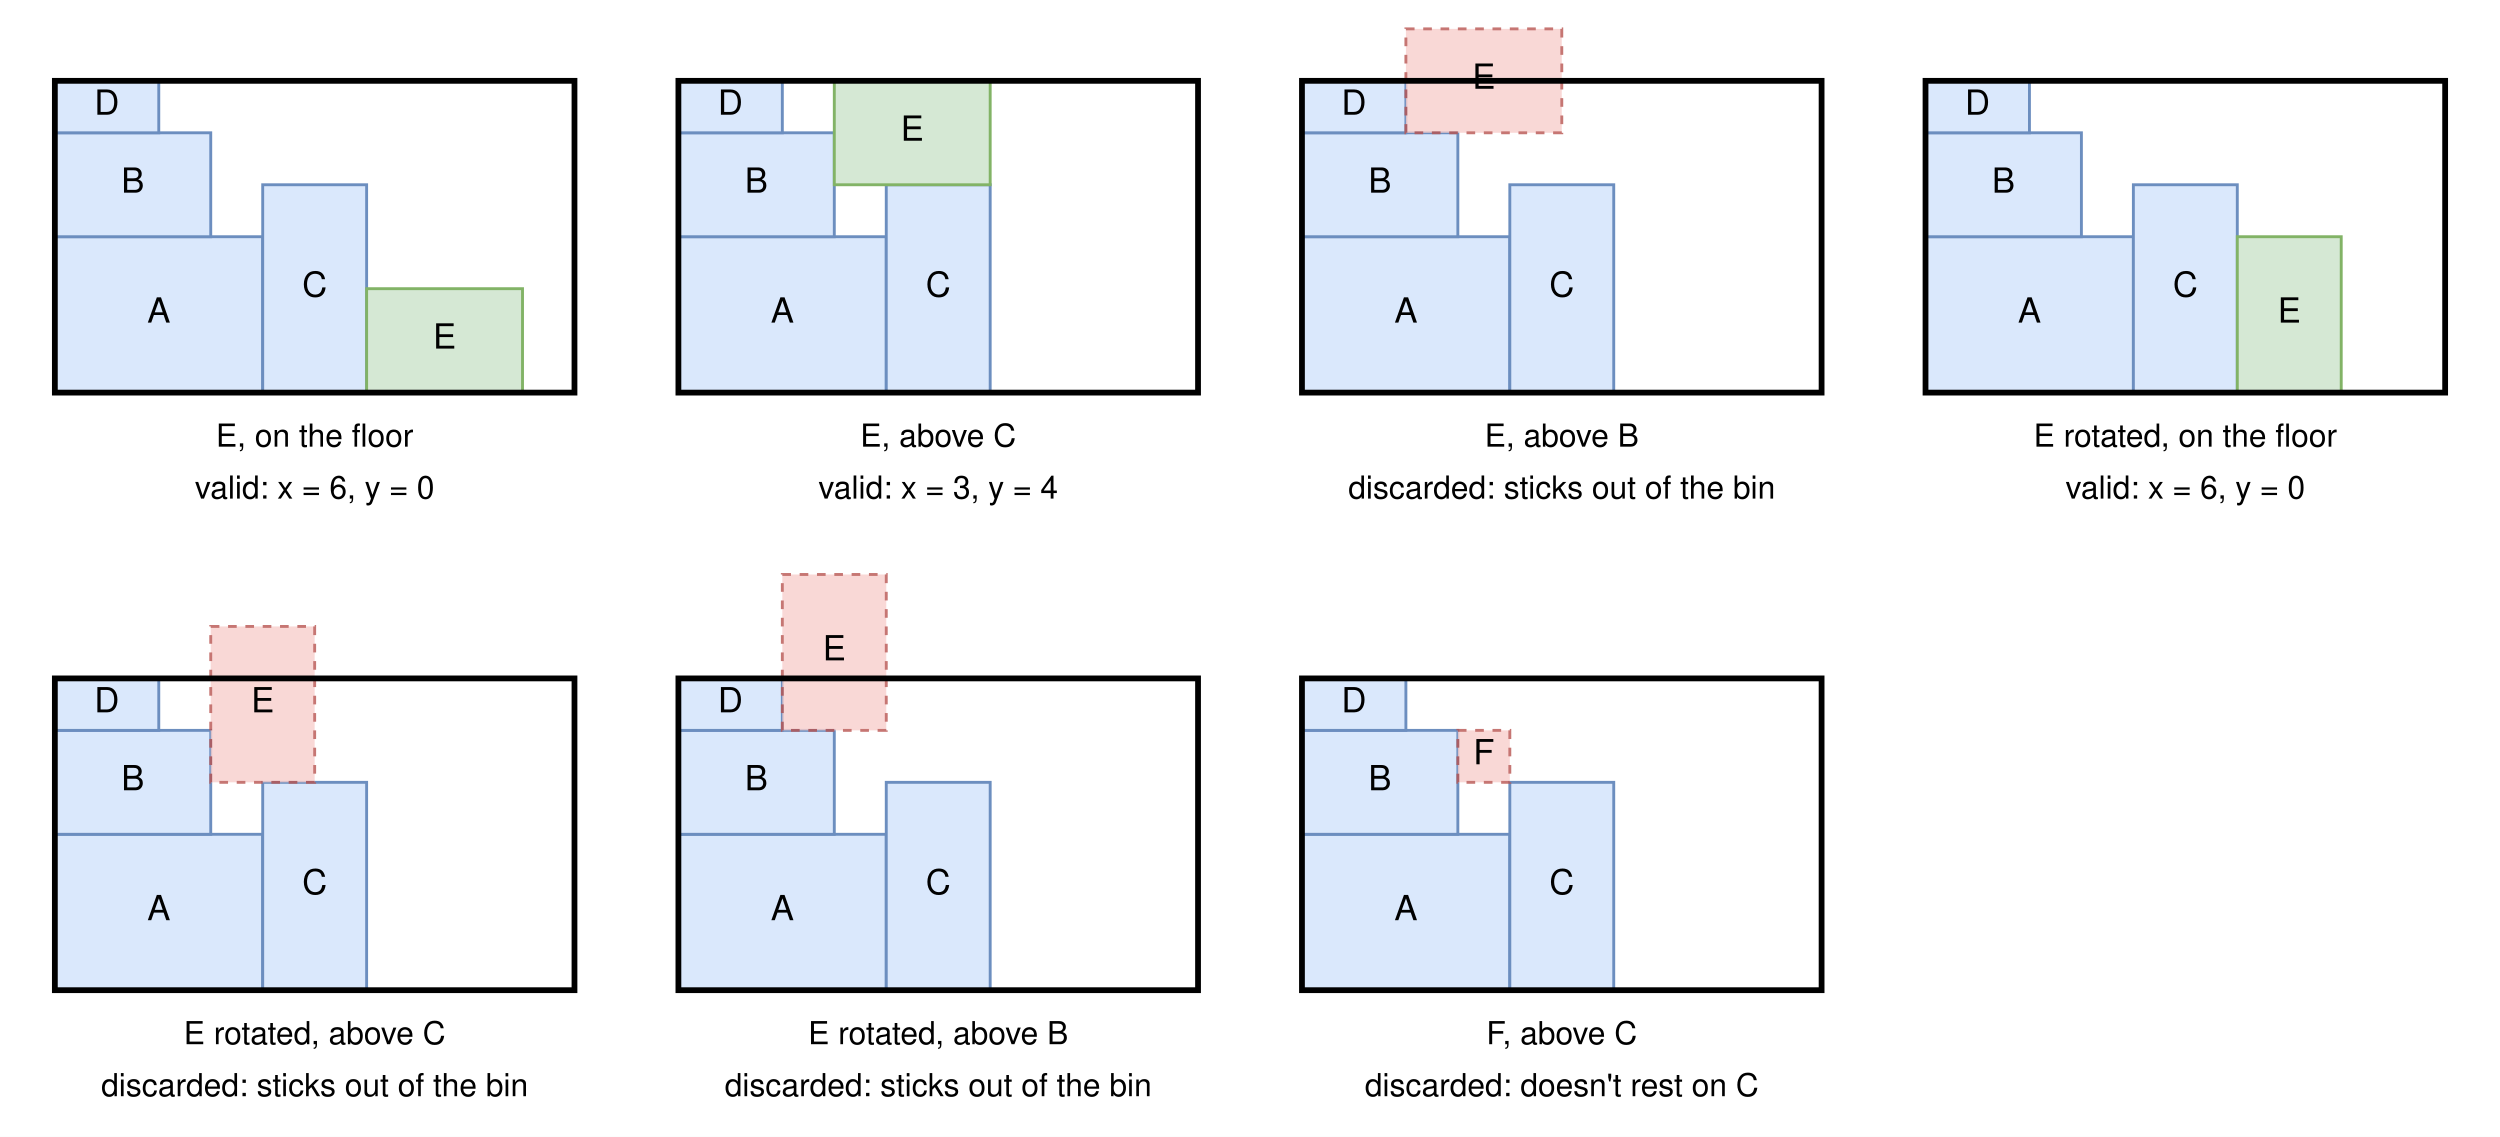
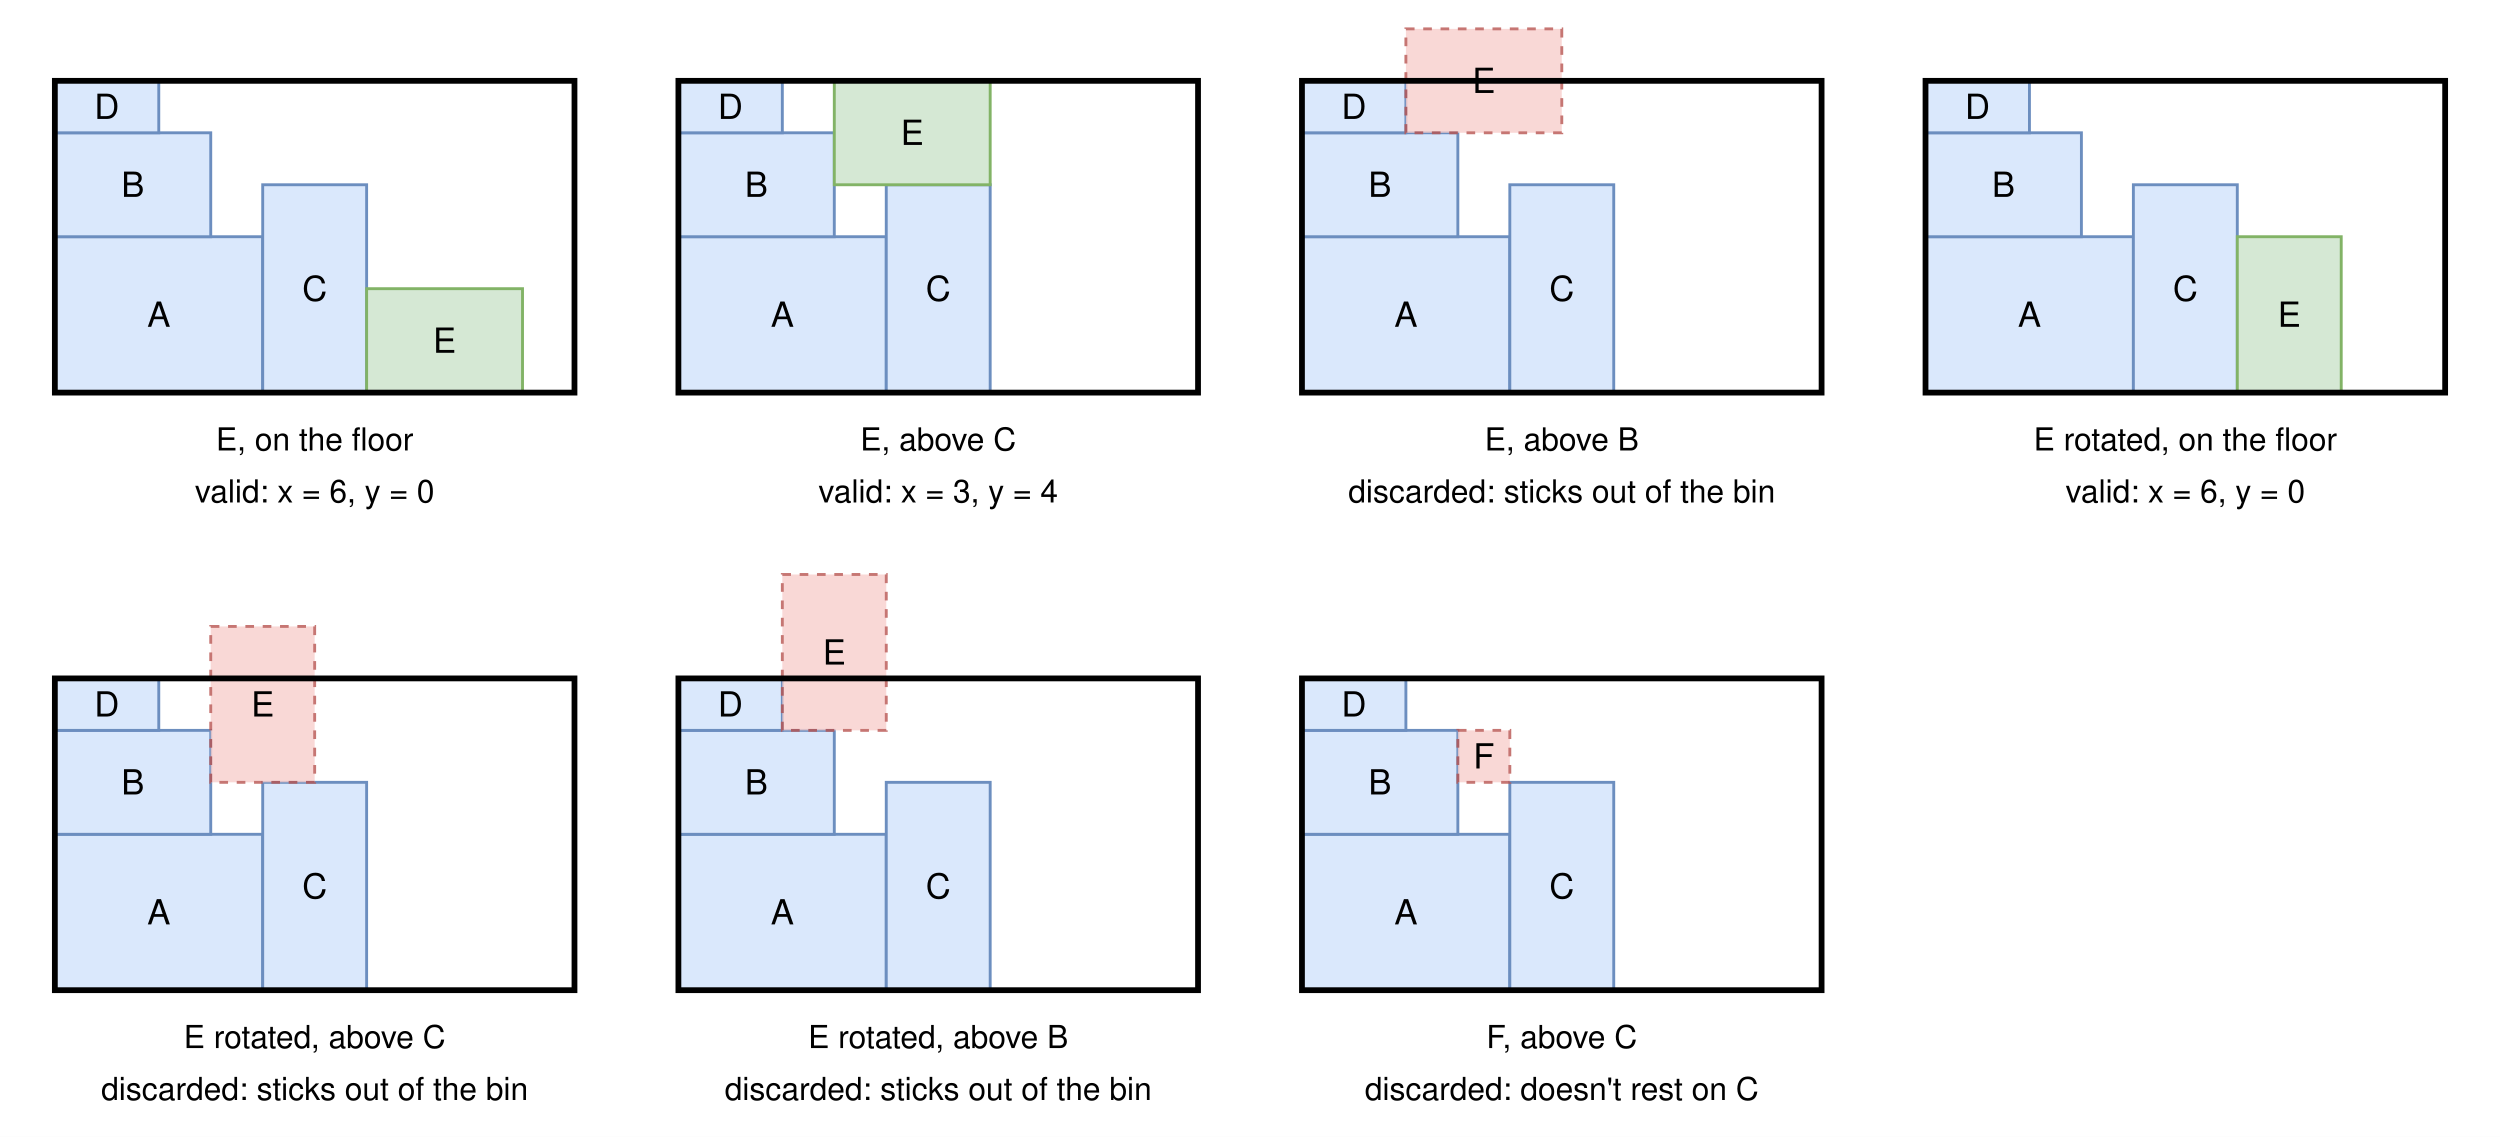
<svg xmlns="http://www.w3.org/2000/svg" width="866.0" height="393.8" viewBox="-19.0 -136.0 866.0 393.8">
  <rect x="-19.0" y="-136.0" width="866.0" height="393.8" fill="#ffffff" />
  <rect x="0" y="-54.0" width="72" height="54" fill="#dae8fc" stroke="#6c8ebf" stroke-width="1" />
-   <text font-family="Helvetica, Arial, sans-serif" font-size="12" fill="#000000" text-anchor="middle" dominant-baseline="central">
-     <tspan x="36.0" y="-27.0">A</tspan>
+   <text font-family="Helvetica, Arial, sans-serif" font-size="12" fill="#000000" text-anchor="middle">
+     <tspan x="36.0" y="-22.8">A</tspan>
  </text>
  <rect x="0" y="-90.0" width="54" height="36" fill="#dae8fc" stroke="#6c8ebf" stroke-width="1" />
-   <text font-family="Helvetica, Arial, sans-serif" font-size="12" fill="#000000" text-anchor="middle" dominant-baseline="central">
-     <tspan x="27.0" y="-72.0">B</tspan>
+   <text font-family="Helvetica, Arial, sans-serif" font-size="12" fill="#000000" text-anchor="middle">
+     <tspan x="27.0" y="-67.8">B</tspan>
  </text>
  <rect x="72" y="-72.0" width="36" height="72" fill="#dae8fc" stroke="#6c8ebf" stroke-width="1" />
-   <text font-family="Helvetica, Arial, sans-serif" font-size="12" fill="#000000" text-anchor="middle" dominant-baseline="central">
-     <tspan x="90.0" y="-36.0">C</tspan>
+   <text font-family="Helvetica, Arial, sans-serif" font-size="12" fill="#000000" text-anchor="middle">
+     <tspan x="90.0" y="-31.8">C</tspan>
  </text>
  <rect x="0" y="-108.0" width="36" height="18" fill="#dae8fc" stroke="#6c8ebf" stroke-width="1" />
-   <text font-family="Helvetica, Arial, sans-serif" font-size="12" fill="#000000" text-anchor="middle" dominant-baseline="central">
-     <tspan x="18.0" y="-99.0">D</tspan>
+   <text font-family="Helvetica, Arial, sans-serif" font-size="12" fill="#000000" text-anchor="middle">
+     <tspan x="18.0" y="-94.8">D</tspan>
  </text>
  <rect x="108" y="-36.0" width="54" height="36" fill="#d5e8d4" stroke="#82b366" stroke-width="1" />
-   <text font-family="Helvetica, Arial, sans-serif" font-size="12" fill="#000000" text-anchor="middle" dominant-baseline="central">
-     <tspan x="135.0" y="-18.0">E</tspan>
+   <text font-family="Helvetica, Arial, sans-serif" font-size="12" fill="#000000" text-anchor="middle">
+     <tspan x="135.0" y="-13.8">E</tspan>
  </text>
  <rect x="0" y="-108.0" width="180" height="108" fill="none" stroke="#000000" stroke-width="2" />
-   <text font-family="Helvetica, Arial, sans-serif" font-size="11" fill="#000000" text-anchor="middle" dominant-baseline="central">
-     <tspan x="90.0" y="16.2">E, on the floor</tspan>
+   <text font-family="Helvetica, Arial, sans-serif" font-size="11" fill="#000000" text-anchor="middle">
+     <tspan x="90.0" y="20.05">E, on the floor</tspan>
  </text>
-   <text font-family="Helvetica, Arial, sans-serif" font-size="11" fill="#000000" text-anchor="middle" dominant-baseline="central">
-     <tspan x="90.0" y="34.2">valid: x = 6, y = 0</tspan>
+   <text font-family="Helvetica, Arial, sans-serif" font-size="11" fill="#000000" text-anchor="middle">
+     <tspan x="90.0" y="38.05">valid: x = 6, y = 0</tspan>
  </text>
  <rect x="216" y="-54.0" width="72" height="54" fill="#dae8fc" stroke="#6c8ebf" stroke-width="1" />
-   <text font-family="Helvetica, Arial, sans-serif" font-size="12" fill="#000000" text-anchor="middle" dominant-baseline="central">
-     <tspan x="252.0" y="-27.0">A</tspan>
+   <text font-family="Helvetica, Arial, sans-serif" font-size="12" fill="#000000" text-anchor="middle">
+     <tspan x="252.0" y="-22.8">A</tspan>
  </text>
  <rect x="216" y="-90.0" width="54" height="36" fill="#dae8fc" stroke="#6c8ebf" stroke-width="1" />
-   <text font-family="Helvetica, Arial, sans-serif" font-size="12" fill="#000000" text-anchor="middle" dominant-baseline="central">
-     <tspan x="243.0" y="-72.0">B</tspan>
+   <text font-family="Helvetica, Arial, sans-serif" font-size="12" fill="#000000" text-anchor="middle">
+     <tspan x="243.0" y="-67.8">B</tspan>
  </text>
  <rect x="288" y="-72.0" width="36" height="72" fill="#dae8fc" stroke="#6c8ebf" stroke-width="1" />
-   <text font-family="Helvetica, Arial, sans-serif" font-size="12" fill="#000000" text-anchor="middle" dominant-baseline="central">
-     <tspan x="306.0" y="-36.0">C</tspan>
+   <text font-family="Helvetica, Arial, sans-serif" font-size="12" fill="#000000" text-anchor="middle">
+     <tspan x="306.0" y="-31.8">C</tspan>
  </text>
  <rect x="216" y="-108.0" width="36" height="18" fill="#dae8fc" stroke="#6c8ebf" stroke-width="1" />
-   <text font-family="Helvetica, Arial, sans-serif" font-size="12" fill="#000000" text-anchor="middle" dominant-baseline="central">
-     <tspan x="234.0" y="-99.0">D</tspan>
+   <text font-family="Helvetica, Arial, sans-serif" font-size="12" fill="#000000" text-anchor="middle">
+     <tspan x="234.0" y="-94.8">D</tspan>
  </text>
  <rect x="270" y="-108.0" width="54" height="36" fill="#d5e8d4" stroke="#82b366" stroke-width="1" />
-   <text font-family="Helvetica, Arial, sans-serif" font-size="12" fill="#000000" text-anchor="middle" dominant-baseline="central">
-     <tspan x="297.0" y="-90.0">E</tspan>
+   <text font-family="Helvetica, Arial, sans-serif" font-size="12" fill="#000000" text-anchor="middle">
+     <tspan x="297.0" y="-85.8">E</tspan>
  </text>
  <rect x="216" y="-108.0" width="180" height="108" fill="none" stroke="#000000" stroke-width="2" />
-   <text font-family="Helvetica, Arial, sans-serif" font-size="11" fill="#000000" text-anchor="middle" dominant-baseline="central">
-     <tspan x="306.0" y="16.2">E, above C</tspan>
+   <text font-family="Helvetica, Arial, sans-serif" font-size="11" fill="#000000" text-anchor="middle">
+     <tspan x="306.0" y="20.05">E, above C</tspan>
  </text>
-   <text font-family="Helvetica, Arial, sans-serif" font-size="11" fill="#000000" text-anchor="middle" dominant-baseline="central">
-     <tspan x="306.0" y="34.2">valid: x = 3, y = 4</tspan>
+   <text font-family="Helvetica, Arial, sans-serif" font-size="11" fill="#000000" text-anchor="middle">
+     <tspan x="306.0" y="38.05">valid: x = 3, y = 4</tspan>
  </text>
  <rect x="432" y="-54.0" width="72" height="54" fill="#dae8fc" stroke="#6c8ebf" stroke-width="1" />
-   <text font-family="Helvetica, Arial, sans-serif" font-size="12" fill="#000000" text-anchor="middle" dominant-baseline="central">
-     <tspan x="468.0" y="-27.0">A</tspan>
+   <text font-family="Helvetica, Arial, sans-serif" font-size="12" fill="#000000" text-anchor="middle">
+     <tspan x="468.0" y="-22.8">A</tspan>
  </text>
  <rect x="432" y="-90.0" width="54" height="36" fill="#dae8fc" stroke="#6c8ebf" stroke-width="1" />
-   <text font-family="Helvetica, Arial, sans-serif" font-size="12" fill="#000000" text-anchor="middle" dominant-baseline="central">
-     <tspan x="459.0" y="-72.0">B</tspan>
+   <text font-family="Helvetica, Arial, sans-serif" font-size="12" fill="#000000" text-anchor="middle">
+     <tspan x="459.0" y="-67.8">B</tspan>
  </text>
  <rect x="504" y="-72.0" width="36" height="72" fill="#dae8fc" stroke="#6c8ebf" stroke-width="1" />
-   <text font-family="Helvetica, Arial, sans-serif" font-size="12" fill="#000000" text-anchor="middle" dominant-baseline="central">
-     <tspan x="522.0" y="-36.0">C</tspan>
+   <text font-family="Helvetica, Arial, sans-serif" font-size="12" fill="#000000" text-anchor="middle">
+     <tspan x="522.0" y="-31.8">C</tspan>
  </text>
  <rect x="432" y="-108.0" width="36" height="18" fill="#dae8fc" stroke="#6c8ebf" stroke-width="1" />
-   <text font-family="Helvetica, Arial, sans-serif" font-size="12" fill="#000000" text-anchor="middle" dominant-baseline="central">
-     <tspan x="450.0" y="-99.0">D</tspan>
+   <text font-family="Helvetica, Arial, sans-serif" font-size="12" fill="#000000" text-anchor="middle">
+     <tspan x="450.0" y="-94.8">D</tspan>
  </text>
  <rect x="468" y="-126.0" width="54" height="36" fill="#f8cecc" stroke="#b85450" stroke-width="1" stroke-dasharray="3 3" opacity="0.8" />
-   <text font-family="Helvetica, Arial, sans-serif" font-size="12" fill="#000000" text-anchor="middle" dominant-baseline="central">
-     <tspan x="495.0" y="-108.0">E</tspan>
+   <text font-family="Helvetica, Arial, sans-serif" font-size="12" fill="#000000" text-anchor="middle">
+     <tspan x="495.0" y="-103.8">E</tspan>
  </text>
  <rect x="432" y="-108.0" width="180" height="108" fill="none" stroke="#000000" stroke-width="2" />
-   <text font-family="Helvetica, Arial, sans-serif" font-size="11" fill="#000000" text-anchor="middle" dominant-baseline="central">
-     <tspan x="522.0" y="16.2">E, above B</tspan>
+   <text font-family="Helvetica, Arial, sans-serif" font-size="11" fill="#000000" text-anchor="middle">
+     <tspan x="522.0" y="20.05">E, above B</tspan>
  </text>
-   <text font-family="Helvetica, Arial, sans-serif" font-size="11" fill="#000000" text-anchor="middle" dominant-baseline="central">
-     <tspan x="522.0" y="34.2">discarded: sticks out of the bin</tspan>
+   <text font-family="Helvetica, Arial, sans-serif" font-size="11" fill="#000000" text-anchor="middle">
+     <tspan x="522.0" y="38.05">discarded: sticks out of the bin</tspan>
  </text>
  <rect x="648" y="-54.0" width="72" height="54" fill="#dae8fc" stroke="#6c8ebf" stroke-width="1" />
-   <text font-family="Helvetica, Arial, sans-serif" font-size="12" fill="#000000" text-anchor="middle" dominant-baseline="central">
-     <tspan x="684.0" y="-27.0">A</tspan>
+   <text font-family="Helvetica, Arial, sans-serif" font-size="12" fill="#000000" text-anchor="middle">
+     <tspan x="684.0" y="-22.8">A</tspan>
  </text>
  <rect x="648" y="-90.0" width="54" height="36" fill="#dae8fc" stroke="#6c8ebf" stroke-width="1" />
-   <text font-family="Helvetica, Arial, sans-serif" font-size="12" fill="#000000" text-anchor="middle" dominant-baseline="central">
-     <tspan x="675.0" y="-72.0">B</tspan>
+   <text font-family="Helvetica, Arial, sans-serif" font-size="12" fill="#000000" text-anchor="middle">
+     <tspan x="675.0" y="-67.8">B</tspan>
  </text>
  <rect x="720" y="-72.0" width="36" height="72" fill="#dae8fc" stroke="#6c8ebf" stroke-width="1" />
-   <text font-family="Helvetica, Arial, sans-serif" font-size="12" fill="#000000" text-anchor="middle" dominant-baseline="central">
-     <tspan x="738.0" y="-36.0">C</tspan>
+   <text font-family="Helvetica, Arial, sans-serif" font-size="12" fill="#000000" text-anchor="middle">
+     <tspan x="738.0" y="-31.8">C</tspan>
  </text>
  <rect x="648" y="-108.0" width="36" height="18" fill="#dae8fc" stroke="#6c8ebf" stroke-width="1" />
-   <text font-family="Helvetica, Arial, sans-serif" font-size="12" fill="#000000" text-anchor="middle" dominant-baseline="central">
-     <tspan x="666.0" y="-99.0">D</tspan>
+   <text font-family="Helvetica, Arial, sans-serif" font-size="12" fill="#000000" text-anchor="middle">
+     <tspan x="666.0" y="-94.8">D</tspan>
  </text>
  <rect x="756" y="-54.0" width="36" height="54" fill="#d5e8d4" stroke="#82b366" stroke-width="1" />
-   <text font-family="Helvetica, Arial, sans-serif" font-size="12" fill="#000000" text-anchor="middle" dominant-baseline="central">
-     <tspan x="774.0" y="-27.0">E</tspan>
+   <text font-family="Helvetica, Arial, sans-serif" font-size="12" fill="#000000" text-anchor="middle">
+     <tspan x="774.0" y="-22.8">E</tspan>
  </text>
  <rect x="648" y="-108.0" width="180" height="108" fill="none" stroke="#000000" stroke-width="2" />
-   <text font-family="Helvetica, Arial, sans-serif" font-size="11" fill="#000000" text-anchor="middle" dominant-baseline="central">
-     <tspan x="738.0" y="16.2">E rotated, on the floor</tspan>
+   <text font-family="Helvetica, Arial, sans-serif" font-size="11" fill="#000000" text-anchor="middle">
+     <tspan x="738.0" y="20.05">E rotated, on the floor</tspan>
  </text>
-   <text font-family="Helvetica, Arial, sans-serif" font-size="11" fill="#000000" text-anchor="middle" dominant-baseline="central">
-     <tspan x="738.0" y="34.2">valid: x = 6, y = 0</tspan>
+   <text font-family="Helvetica, Arial, sans-serif" font-size="11" fill="#000000" text-anchor="middle">
+     <tspan x="738.0" y="38.05">valid: x = 6, y = 0</tspan>
  </text>
  <rect x="0" y="153.0" width="72" height="54" fill="#dae8fc" stroke="#6c8ebf" stroke-width="1" />
-   <text font-family="Helvetica, Arial, sans-serif" font-size="12" fill="#000000" text-anchor="middle" dominant-baseline="central">
-     <tspan x="36.0" y="180.0">A</tspan>
+   <text font-family="Helvetica, Arial, sans-serif" font-size="12" fill="#000000" text-anchor="middle">
+     <tspan x="36.0" y="184.2">A</tspan>
  </text>
  <rect x="0" y="117.0" width="54" height="36" fill="#dae8fc" stroke="#6c8ebf" stroke-width="1" />
-   <text font-family="Helvetica, Arial, sans-serif" font-size="12" fill="#000000" text-anchor="middle" dominant-baseline="central">
-     <tspan x="27.0" y="135.0">B</tspan>
+   <text font-family="Helvetica, Arial, sans-serif" font-size="12" fill="#000000" text-anchor="middle">
+     <tspan x="27.0" y="139.2">B</tspan>
  </text>
  <rect x="72" y="135.0" width="36" height="72" fill="#dae8fc" stroke="#6c8ebf" stroke-width="1" />
-   <text font-family="Helvetica, Arial, sans-serif" font-size="12" fill="#000000" text-anchor="middle" dominant-baseline="central">
-     <tspan x="90.0" y="171.0">C</tspan>
+   <text font-family="Helvetica, Arial, sans-serif" font-size="12" fill="#000000" text-anchor="middle">
+     <tspan x="90.0" y="175.2">C</tspan>
  </text>
  <rect x="0" y="99.0" width="36" height="18" fill="#dae8fc" stroke="#6c8ebf" stroke-width="1" />
-   <text font-family="Helvetica, Arial, sans-serif" font-size="12" fill="#000000" text-anchor="middle" dominant-baseline="central">
-     <tspan x="18.0" y="108.0">D</tspan>
+   <text font-family="Helvetica, Arial, sans-serif" font-size="12" fill="#000000" text-anchor="middle">
+     <tspan x="18.0" y="112.2">D</tspan>
  </text>
  <rect x="54" y="81.0" width="36" height="54" fill="#f8cecc" stroke="#b85450" stroke-width="1" stroke-dasharray="3 3" opacity="0.8" />
-   <text font-family="Helvetica, Arial, sans-serif" font-size="12" fill="#000000" text-anchor="middle" dominant-baseline="central">
-     <tspan x="72.0" y="108.0">E</tspan>
+   <text font-family="Helvetica, Arial, sans-serif" font-size="12" fill="#000000" text-anchor="middle">
+     <tspan x="72.0" y="112.2">E</tspan>
  </text>
  <rect x="0" y="99.0" width="180" height="108" fill="none" stroke="#000000" stroke-width="2" />
-   <text font-family="Helvetica, Arial, sans-serif" font-size="11" fill="#000000" text-anchor="middle" dominant-baseline="central">
-     <tspan x="90.0" y="223.2">E rotated, above C</tspan>
+   <text font-family="Helvetica, Arial, sans-serif" font-size="11" fill="#000000" text-anchor="middle">
+     <tspan x="90.0" y="227.05">E rotated, above C</tspan>
  </text>
-   <text font-family="Helvetica, Arial, sans-serif" font-size="11" fill="#000000" text-anchor="middle" dominant-baseline="central">
-     <tspan x="90.0" y="241.2">discarded: sticks out of the bin</tspan>
+   <text font-family="Helvetica, Arial, sans-serif" font-size="11" fill="#000000" text-anchor="middle">
+     <tspan x="90.0" y="245.05">discarded: sticks out of the bin</tspan>
  </text>
  <rect x="216" y="153.0" width="72" height="54" fill="#dae8fc" stroke="#6c8ebf" stroke-width="1" />
-   <text font-family="Helvetica, Arial, sans-serif" font-size="12" fill="#000000" text-anchor="middle" dominant-baseline="central">
-     <tspan x="252.0" y="180.0">A</tspan>
+   <text font-family="Helvetica, Arial, sans-serif" font-size="12" fill="#000000" text-anchor="middle">
+     <tspan x="252.0" y="184.2">A</tspan>
  </text>
  <rect x="216" y="117.0" width="54" height="36" fill="#dae8fc" stroke="#6c8ebf" stroke-width="1" />
-   <text font-family="Helvetica, Arial, sans-serif" font-size="12" fill="#000000" text-anchor="middle" dominant-baseline="central">
-     <tspan x="243.0" y="135.0">B</tspan>
+   <text font-family="Helvetica, Arial, sans-serif" font-size="12" fill="#000000" text-anchor="middle">
+     <tspan x="243.0" y="139.2">B</tspan>
  </text>
  <rect x="288" y="135.0" width="36" height="72" fill="#dae8fc" stroke="#6c8ebf" stroke-width="1" />
-   <text font-family="Helvetica, Arial, sans-serif" font-size="12" fill="#000000" text-anchor="middle" dominant-baseline="central">
-     <tspan x="306.0" y="171.0">C</tspan>
+   <text font-family="Helvetica, Arial, sans-serif" font-size="12" fill="#000000" text-anchor="middle">
+     <tspan x="306.0" y="175.2">C</tspan>
  </text>
  <rect x="216" y="99.0" width="36" height="18" fill="#dae8fc" stroke="#6c8ebf" stroke-width="1" />
-   <text font-family="Helvetica, Arial, sans-serif" font-size="12" fill="#000000" text-anchor="middle" dominant-baseline="central">
-     <tspan x="234.0" y="108.0">D</tspan>
+   <text font-family="Helvetica, Arial, sans-serif" font-size="12" fill="#000000" text-anchor="middle">
+     <tspan x="234.0" y="112.2">D</tspan>
  </text>
  <rect x="252" y="63.0" width="36" height="54" fill="#f8cecc" stroke="#b85450" stroke-width="1" stroke-dasharray="3 3" opacity="0.8" />
-   <text font-family="Helvetica, Arial, sans-serif" font-size="12" fill="#000000" text-anchor="middle" dominant-baseline="central">
-     <tspan x="270.0" y="90.0">E</tspan>
+   <text font-family="Helvetica, Arial, sans-serif" font-size="12" fill="#000000" text-anchor="middle">
+     <tspan x="270.0" y="94.2">E</tspan>
  </text>
  <rect x="216" y="99.0" width="180" height="108" fill="none" stroke="#000000" stroke-width="2" />
-   <text font-family="Helvetica, Arial, sans-serif" font-size="11" fill="#000000" text-anchor="middle" dominant-baseline="central">
-     <tspan x="306.0" y="223.2">E rotated, above B</tspan>
+   <text font-family="Helvetica, Arial, sans-serif" font-size="11" fill="#000000" text-anchor="middle">
+     <tspan x="306.0" y="227.05">E rotated, above B</tspan>
  </text>
-   <text font-family="Helvetica, Arial, sans-serif" font-size="11" fill="#000000" text-anchor="middle" dominant-baseline="central">
-     <tspan x="306.0" y="241.2">discarded: sticks out of the bin</tspan>
+   <text font-family="Helvetica, Arial, sans-serif" font-size="11" fill="#000000" text-anchor="middle">
+     <tspan x="306.0" y="245.05">discarded: sticks out of the bin</tspan>
  </text>
  <rect x="432" y="153.0" width="72" height="54" fill="#dae8fc" stroke="#6c8ebf" stroke-width="1" />
-   <text font-family="Helvetica, Arial, sans-serif" font-size="12" fill="#000000" text-anchor="middle" dominant-baseline="central">
-     <tspan x="468.0" y="180.0">A</tspan>
+   <text font-family="Helvetica, Arial, sans-serif" font-size="12" fill="#000000" text-anchor="middle">
+     <tspan x="468.0" y="184.2">A</tspan>
  </text>
  <rect x="432" y="117.0" width="54" height="36" fill="#dae8fc" stroke="#6c8ebf" stroke-width="1" />
-   <text font-family="Helvetica, Arial, sans-serif" font-size="12" fill="#000000" text-anchor="middle" dominant-baseline="central">
-     <tspan x="459.0" y="135.0">B</tspan>
+   <text font-family="Helvetica, Arial, sans-serif" font-size="12" fill="#000000" text-anchor="middle">
+     <tspan x="459.0" y="139.2">B</tspan>
  </text>
  <rect x="504" y="135.0" width="36" height="72" fill="#dae8fc" stroke="#6c8ebf" stroke-width="1" />
-   <text font-family="Helvetica, Arial, sans-serif" font-size="12" fill="#000000" text-anchor="middle" dominant-baseline="central">
-     <tspan x="522.0" y="171.0">C</tspan>
+   <text font-family="Helvetica, Arial, sans-serif" font-size="12" fill="#000000" text-anchor="middle">
+     <tspan x="522.0" y="175.2">C</tspan>
  </text>
  <rect x="432" y="99.0" width="36" height="18" fill="#dae8fc" stroke="#6c8ebf" stroke-width="1" />
-   <text font-family="Helvetica, Arial, sans-serif" font-size="12" fill="#000000" text-anchor="middle" dominant-baseline="central">
-     <tspan x="450.0" y="108.0">D</tspan>
+   <text font-family="Helvetica, Arial, sans-serif" font-size="12" fill="#000000" text-anchor="middle">
+     <tspan x="450.0" y="112.2">D</tspan>
  </text>
  <rect x="486" y="117.0" width="18" height="18" fill="#f8cecc" stroke="#b85450" stroke-width="1" stroke-dasharray="3 3" opacity="0.8" />
-   <text font-family="Helvetica, Arial, sans-serif" font-size="12" fill="#000000" text-anchor="middle" dominant-baseline="central">
-     <tspan x="495.0" y="126.0">F</tspan>
+   <text font-family="Helvetica, Arial, sans-serif" font-size="12" fill="#000000" text-anchor="middle">
+     <tspan x="495.0" y="130.2">F</tspan>
  </text>
  <rect x="432" y="99.0" width="180" height="108" fill="none" stroke="#000000" stroke-width="2" />
-   <text font-family="Helvetica, Arial, sans-serif" font-size="11" fill="#000000" text-anchor="middle" dominant-baseline="central">
-     <tspan x="522.0" y="223.2">F, above C</tspan>
+   <text font-family="Helvetica, Arial, sans-serif" font-size="11" fill="#000000" text-anchor="middle">
+     <tspan x="522.0" y="227.05">F, above C</tspan>
  </text>
-   <text font-family="Helvetica, Arial, sans-serif" font-size="11" fill="#000000" text-anchor="middle" dominant-baseline="central">
-     <tspan x="522.0" y="241.2">discarded: doesn't rest on C</tspan>
+   <text font-family="Helvetica, Arial, sans-serif" font-size="11" fill="#000000" text-anchor="middle">
+     <tspan x="522.0" y="245.05">discarded: doesn't rest on C</tspan>
  </text>
</svg>
